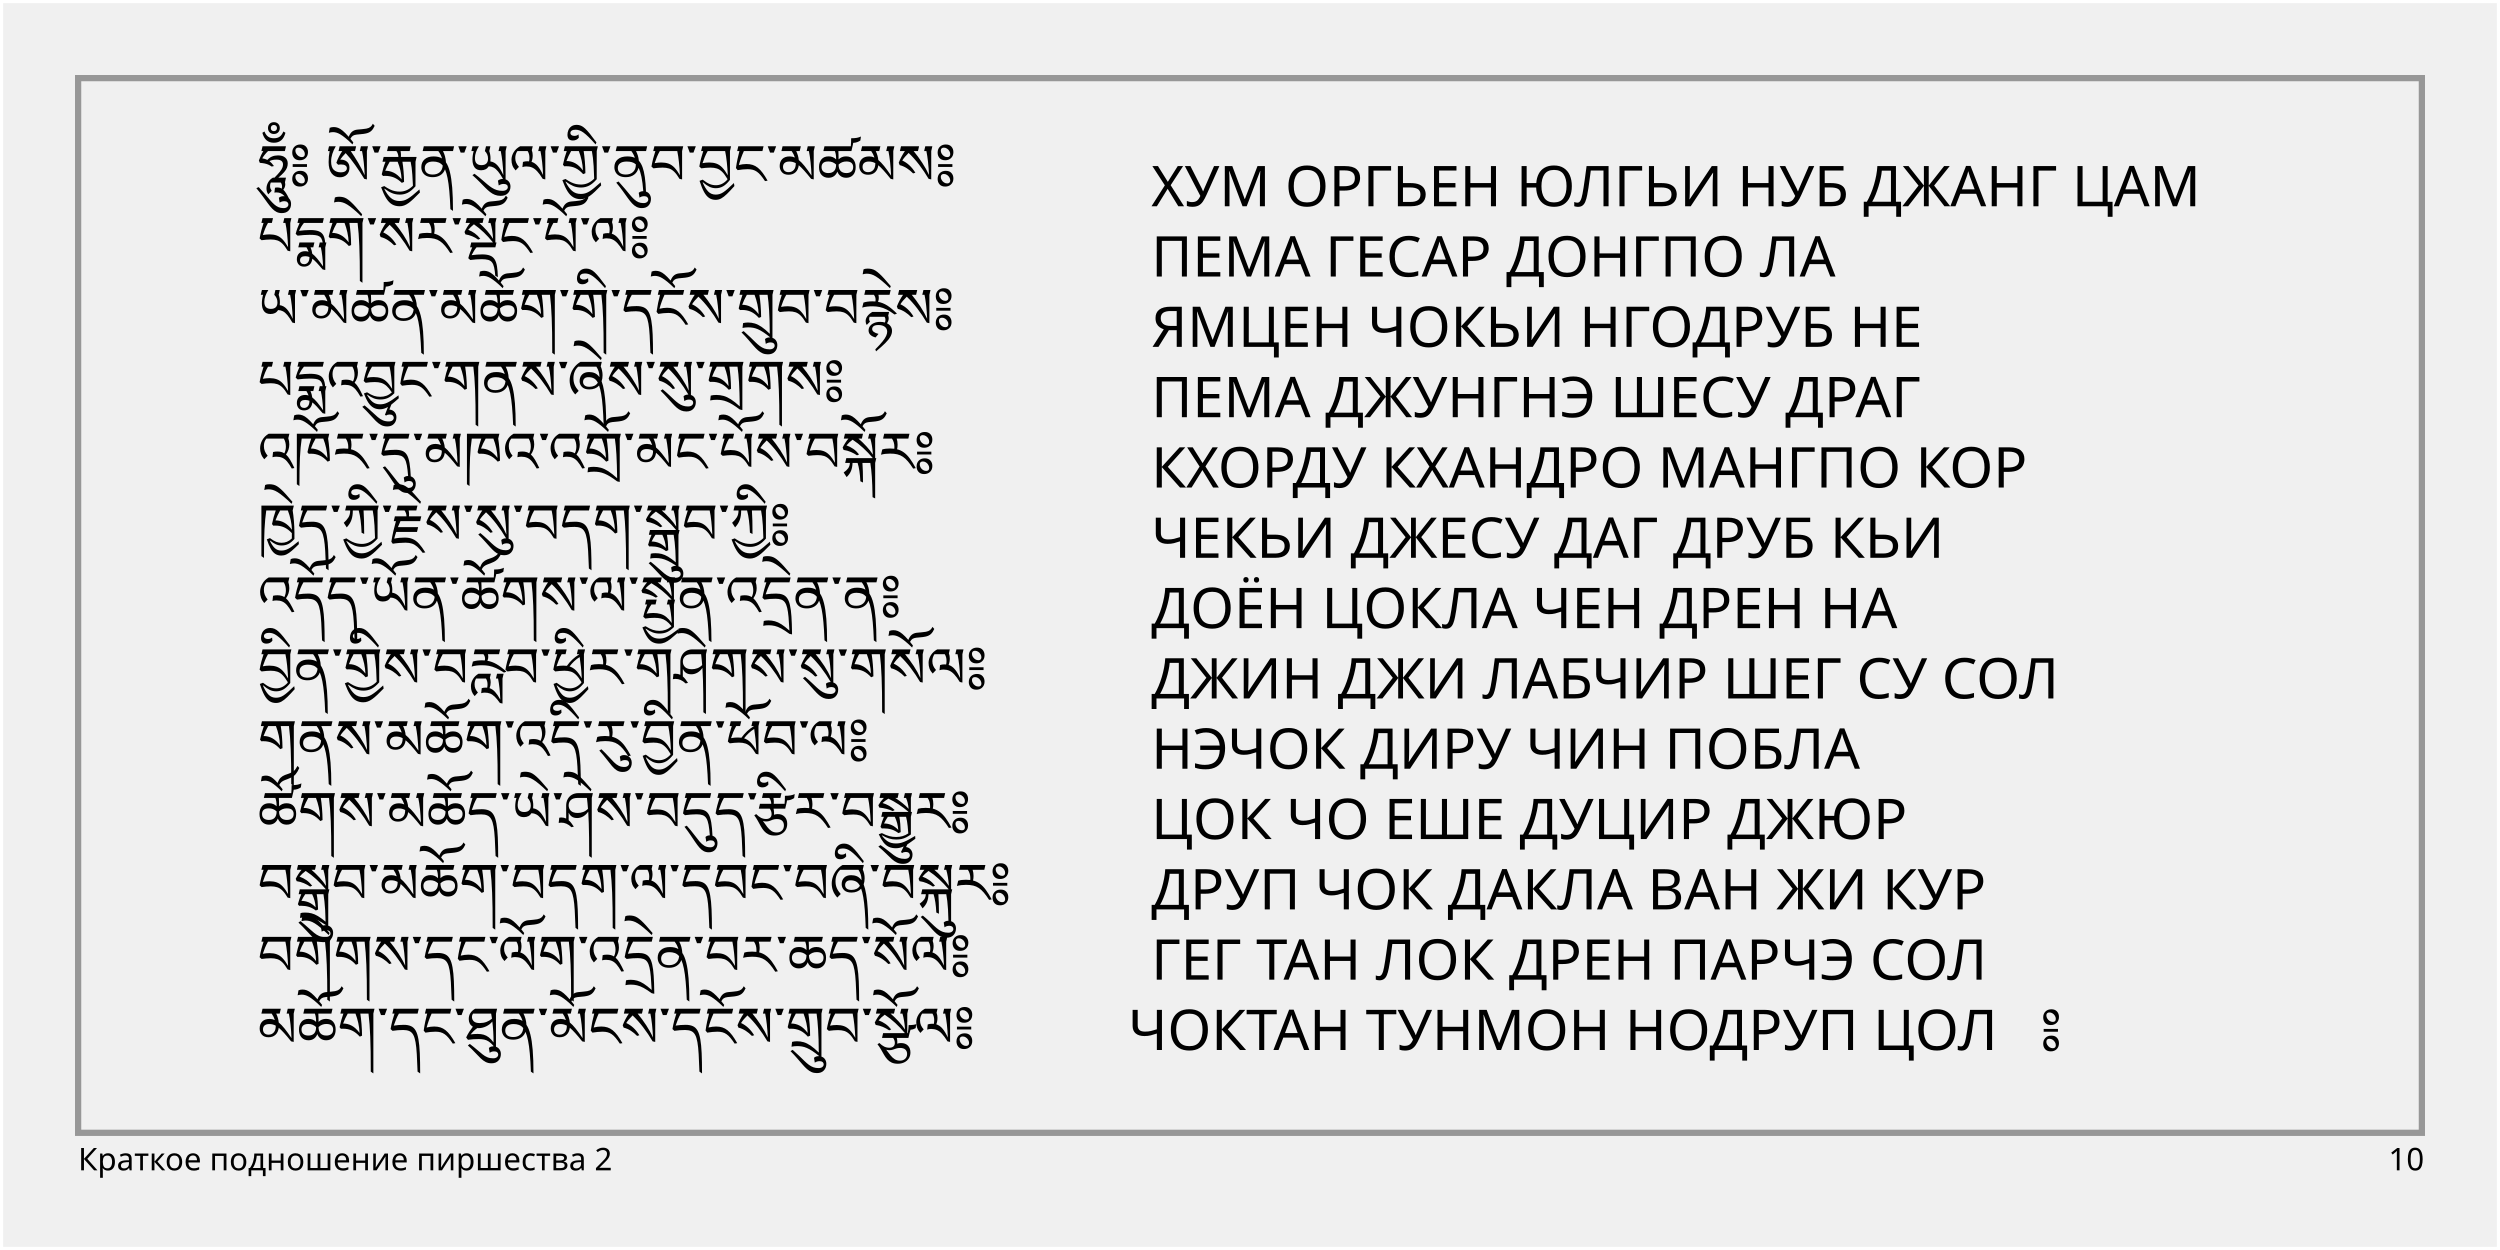
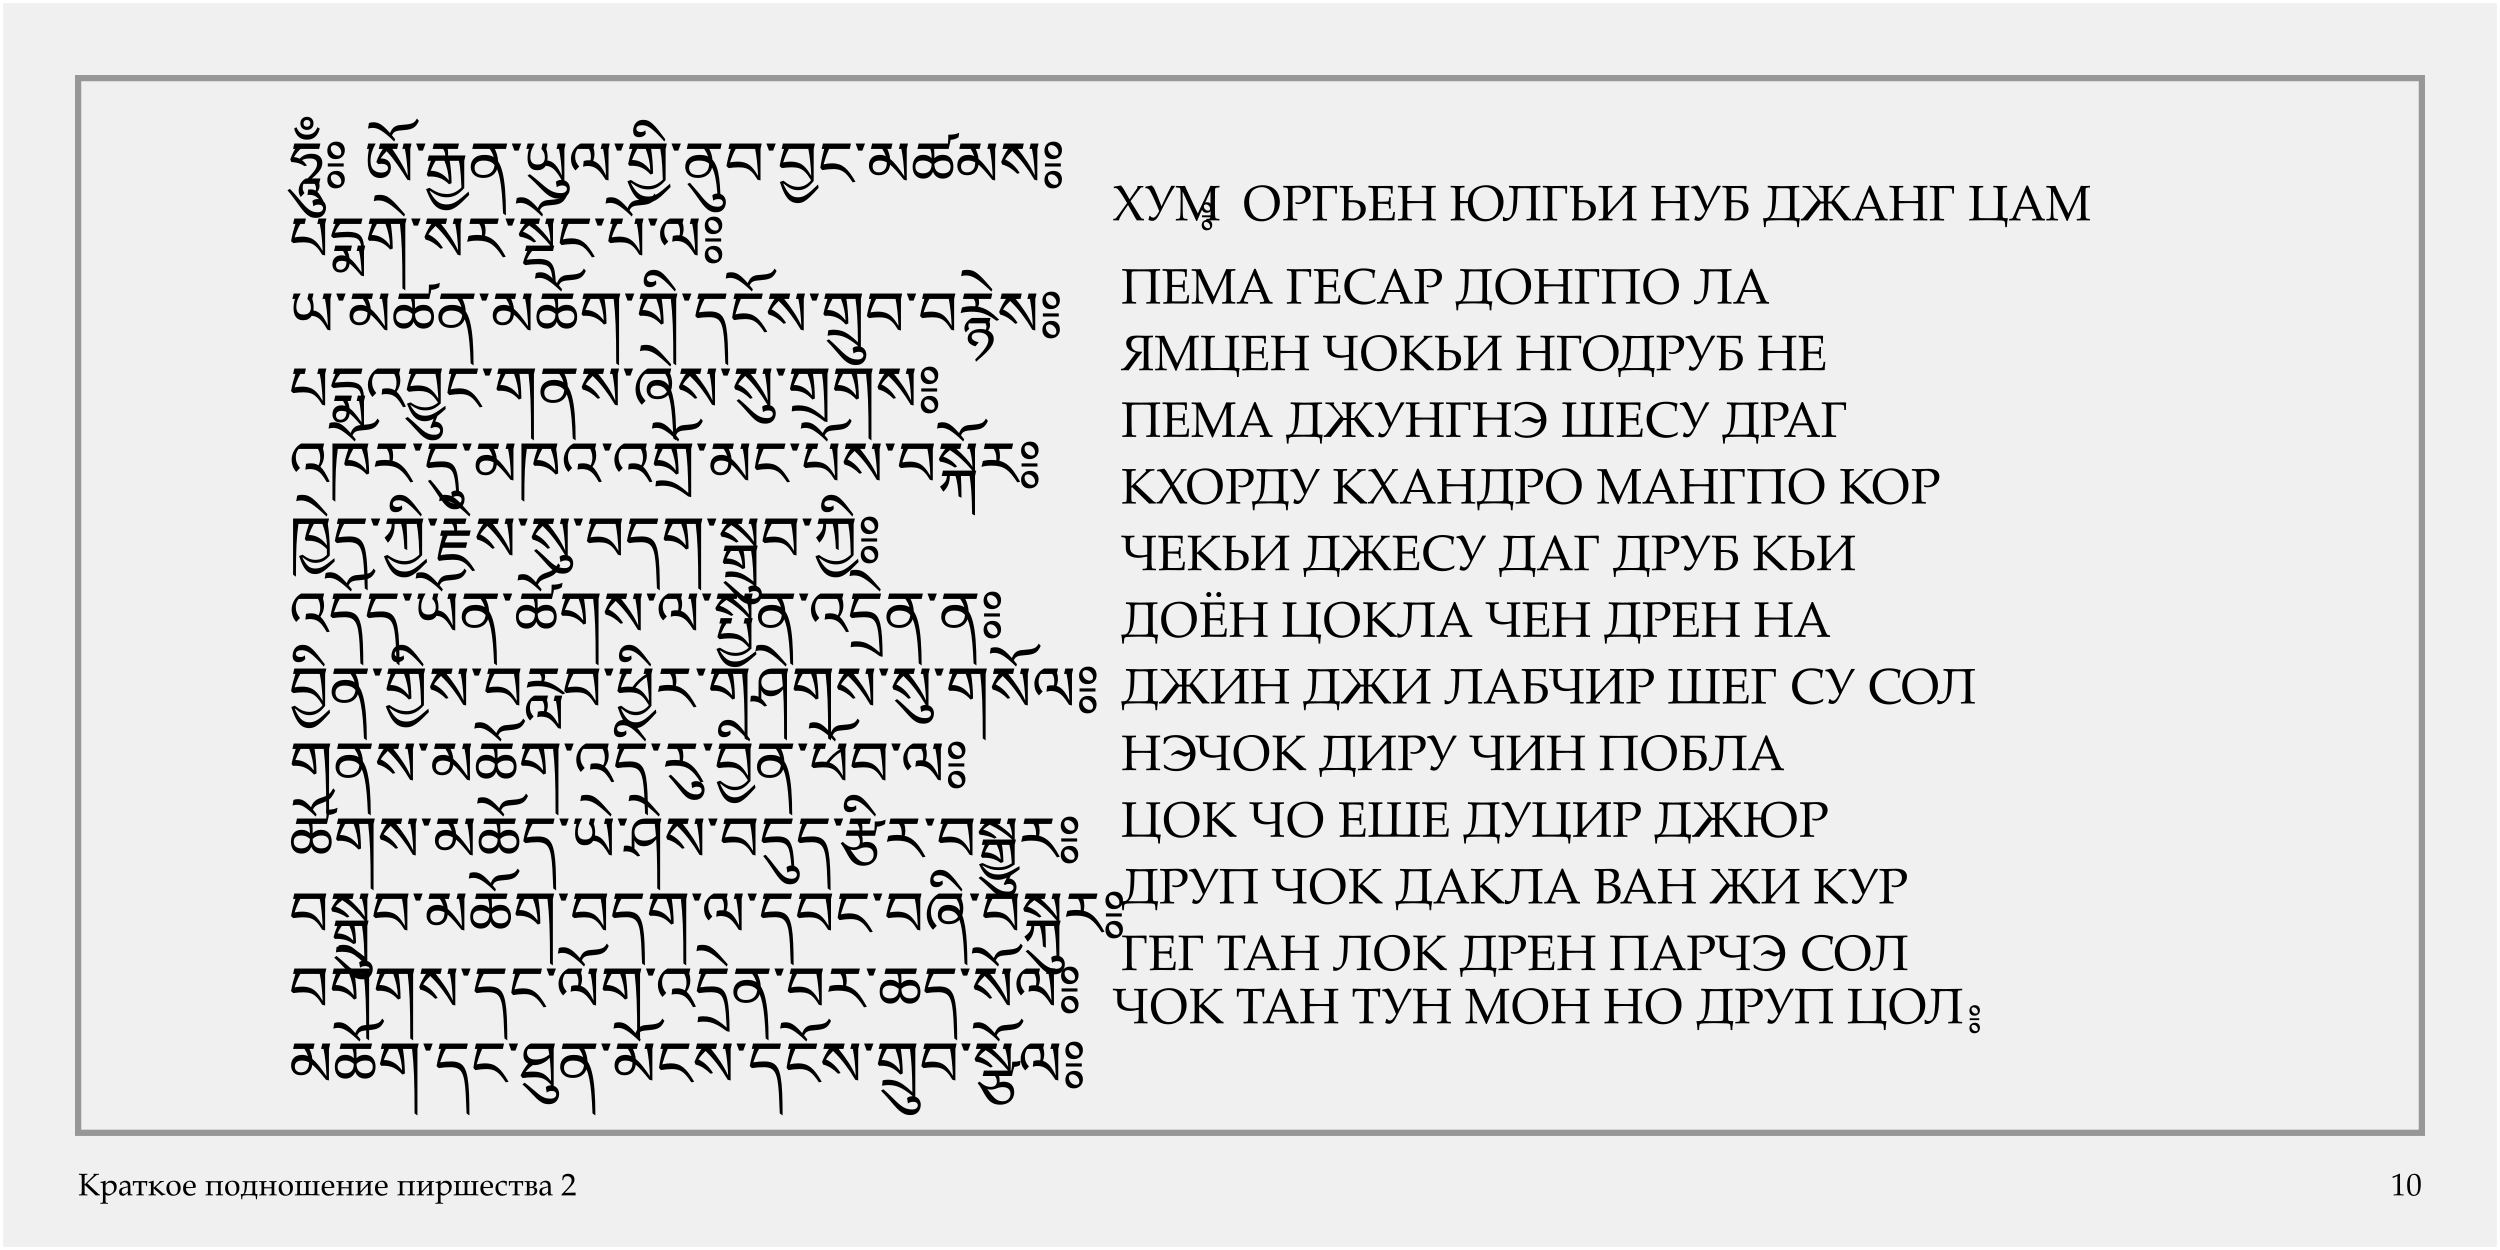
<svg xmlns="http://www.w3.org/2000/svg" width="1600px" height="800px" viewBox="0 0 1600 800" version="1.1">
  <defs />
  <g id="Page-1" stroke="none" stroke-width="1" fill="none" fill-rule="evenodd">
    <g id="8">
      <rect id="Rectangle-1" stroke="#979797" stroke-width="4" x="50" y="50" width="1500" height="675" />
      <rect id="Rectangle-1-Copy-2" stroke="#FFFFFF" stroke-width="4" x="0" y="0" width="1600" height="800" />
-       <text id="10" font-family="Geometria" font-size="20" font-weight="260" fill="#000000">
-         <tspan x="1528.6" y="749">10</tspan>
+       <text id="10" font-family="Palatino Linotype" font-size="20" font-weight="normal" fill="#000000">
+         <tspan x="1530" y="765">10</tspan>
      </text>
-       <text id="Краткое-подношение-п" font-family="Geometria" font-size="20" font-weight="260" fill="#000000">
-         <tspan x="50" y="749">Краткое подношение пиршества 2</tspan>
+       <text id="Краткое-подношение-п" font-family="Palatino Linotype" font-size="20" font-weight="normal" fill="#000000">
+         <tspan x="50" y="765">Краткое подношение пиршества 2</tspan>
      </text>
-       <text id="ХУМ-ОРГЬЕН-ЮЛГЬИ-НУБ" font-family="Geometria" font-size="36" font-weight="260" fill="#000000">
-         <tspan x="736.832" y="132">ХУМ ОРГЬЕН ЮЛГЬИ НУБ ДЖАНГ ЦАМ</tspan>
-         <tspan x="736.832" y="177">ПЕМА ГЕСАР ДОНГПО ЛА</tspan>
-         <tspan x="736.832" y="222">ЯМЦЕН ЧОКЬИ НГОДРУБ НЕ</tspan>
-         <tspan x="736.832" y="267">ПЕМА ДЖУНГНЭ ШЕСУ ДРАГ</tspan>
-         <tspan x="736.832" y="312">КХОРДУ КХАНДРО МАНГПО КОР</tspan>
-         <tspan x="736.832" y="357">ЧЕКЬИ ДЖЕСУ ДАГ ДРУБ КЬИ</tspan>
-         <tspan x="736.832" y="402">ДОЁН ЦОКЛА ЧЕН ДРЕН НА</tspan>
-         <tspan x="736.832" y="447">ДЖИН ДЖИ ЛАБЧИР ШЕГ СУ СОЛ</tspan>
-         <tspan x="736.832" y="492">НЭЧОК ДИРУ ЧИН ПОБЛА</tspan>
-         <tspan x="736.832" y="537">ЦОК ЧО ЕШЕ ДУЦИР ДЖЮР</tspan>
-         <tspan x="736.832" y="582">ДРУП ЧОК ДАКЛА ВАН ЖИ КУР</tspan>
-         <tspan x="736.832" y="627">ГЕГ ТАН ЛОК ДРЕН ПАРЧЭ СОЛ</tspan>
-         <tspan x="722" y="672">ЧОКТАН ТУНМОН НОДРУП ЦОЛ </tspan>
-         <tspan x="1305.859" y="671.468" font-family="Kailasa" font-weight="normal">༔</tspan>
+       <text id="ХУМ༔-ОРГЬЕН-ЮЛГЬИ-НУ" font-family="Palatino Linotype" font-size="32" font-weight="normal" fill="#000000">
+         <tspan x="712" y="141">ХУМ</tspan>
+         <tspan x="767.885" y="146.468" font-family="Kokonor" font-size="24">༔</tspan>
+         <tspan x="794.811" y="141"> ОРГЬЕН ЮЛГЬИ НУБ ДЖАНГ ЦАМ</tspan>
+         <tspan x="717.438" y="194.25">ПЕМА ГЕСАР ДОНГПО ЛА</tspan>
+         <tspan x="717.438" y="236.906">ЯМЦЕН ЧОКЬИ НГОДРУБ НЕ</tspan>
+         <tspan x="717.438" y="279.562">ПЕМА ДЖУНГНЭ ШЕСУ ДРАГ</tspan>
+         <tspan x="717.438" y="322.219">КХОРДУ КХАНДРО МАНГПО КОР</tspan>
+         <tspan x="717.438" y="364.875">ЧЕКЬИ ДЖЕСУ ДАГ ДРУБ КЬИ</tspan>
+         <tspan x="717.438" y="407.531">ДОЁН ЦОКЛА ЧЕН ДРЕН НА</tspan>
+         <tspan x="717.438" y="450.188">ДЖИН ДЖИ ЛАБЧИР ШЕГ СУ СОЛ</tspan>
+         <tspan x="717.438" y="492.844">НЭЧОК ДИРУ ЧИН ПОБЛА</tspan>
+         <tspan x="717.438" y="535.5">ЦОК ЧО ЕШЕ ДУЦИР ДЖЮР</tspan>
+         <tspan x="717.438" y="578.156">ДРУП ЧОК ДАКЛА ВАН ЖИ КУР</tspan>
+         <tspan x="717.438" y="620.812">ГЕГ ТАН ЛОК ДРЕН ПАРЧЭ СОЛ</tspan>
+         <tspan x="712" y="654.875">ЧОК ТАН ТУН МОН НО ДРУП ЦОЛ </tspan>
+         <tspan x="1259.229" y="660.343" font-family="Kokonor" font-size="24">༔</tspan>
      </text>
-       <text id="ཧཱུྃ༔-ཨོ་རྒྱན་ཡུལ་གྱི" font-family="Kailasa" font-size="36" font-weight="normal" fill="#000000">
-         <tspan x="165" y="118">ཧཱུྃ༔ ཨོ་རྒྱན་ཡུལ་གྱི་ནུབ་བྱང་མཚམས༔ </tspan>
-         <tspan x="165" y="164">པདྨགེ་སར་སྡོང་པོ་ལ༔</tspan>
-         <tspan x="165" y="210">ཡ་མཚན་མཆོག་གི་དངོས་གྲུབ་བརྙེས༔ </tspan>
-         <tspan x="165" y="256">པདྨའབྱུང་གནས་ཞེས་སུ་གྲགས༔</tspan>
-         <tspan x="165" y="302">འཁོར་དུ་མཁའ་འགྲོ་མང་པོས་བསྐོར༔ </tspan>
-         <tspan x="165" y="348">ཁྱེད་ཀྱི་རྗེས་སུ་བདག་སྒྲུབ་ཀྱི༔</tspan>
-         <tspan x="165" y="394">འདོད་ཡོན་ཚོགས་ལ་སྤྱན་འདྲེན་ན༔ </tspan>
-         <tspan x="165" y="440">བྱིན་གྱིས་བརླབ་ཕྱིར་གཤེགས་སུ་གསོལ༔ </tspan>
-         <tspan x="165" y="486">གནས་མཆོག་འདི་རུ་བྱིན་ཕོབ་ལ༔ </tspan>
-         <tspan x="165" y="532">ཚོགས་མཆོད་ཡེ་ཤེས་བདུད་རྩིར་བསྒྱུར༔</tspan>
-         <tspan x="165" y="578">བསྒྲུབ་མཆོག་བདག་ལ་དབང་བཞི་བསྐུར༔</tspan>
-         <tspan x="165" y="624">བགེགས་དང་ལོག་འདྲེན་བར་ཆད་སོལ༔</tspan>
-         <tspan x="165" y="670">མཆོག་དང་ཐུན་མོངས་དངོས་གྲུབ་སྩོལ༔</tspan>
+       <text id="ཧཱུྃ༔-ཨོ་རྒྱན་ཡུལ་གྱི" font-family="Tibetan Machine Uni" font-size="40" font-weight="normal" line-spacing="48" fill="#000000">
+         <tspan x="185" y="119">ཧཱུྃ༔ ཨོ་རྒྱན་ཡུལ་གྱི་ནུབ་བྱང་མཚམས༔ </tspan>
+         <tspan x="185" y="167">པདྨགེ་སར་སྡོང་པོ་ལ༔</tspan>
+         <tspan x="185" y="215">ཡ་མཚན་མཆོག་གི་དངོས་གྲུབ་བརྙེས༔ </tspan>
+         <tspan x="185" y="263">པདྨའབྱུང་གནས་ཞེས་སུ་གྲགས༔</tspan>
+         <tspan x="185" y="311">འཁོར་དུ་མཁའ་འགྲོ་མང་པོས་བསྐོར༔ </tspan>
+         <tspan x="185" y="359">ཁྱེད་ཀྱི་རྗེས་སུ་བདག་སྒྲུབ་ཀྱི༔</tspan>
+         <tspan x="185" y="407">འདོད་ཡོན་ཚོགས་ལ་སྤྱན་འདྲེན་ན༔ </tspan>
+         <tspan x="185" y="455">བྱིན་གྱིས་བརླབ་ཕྱིར་གཤེགས་སུ་གསོལ༔ </tspan>
+         <tspan x="185" y="503">གནས་མཆོག་འདི་རུ་བྱིན་ཕོབ་ལ༔ </tspan>
+         <tspan x="185" y="551">ཚོགས་མཆོད་ཡེ་ཤེས་བདུད་རྩིར་བསྒྱུར༔</tspan>
+         <tspan x="185" y="599">བསྒྲུབ་མཆོག་བདག་ལ་དབང་བཞི་བསྐུར༔</tspan>
+         <tspan x="185" y="647">  བགེགས་དང་ལོག་འདྲེན་བར་ཆད་སོལ༔</tspan>
+         <tspan x="185" y="695">མཆོག་དང་ཐུན་མོངས་དངོས་གྲུབ་སྩོལ༔</tspan>
      </text>
    </g>
  </g>
</svg>
